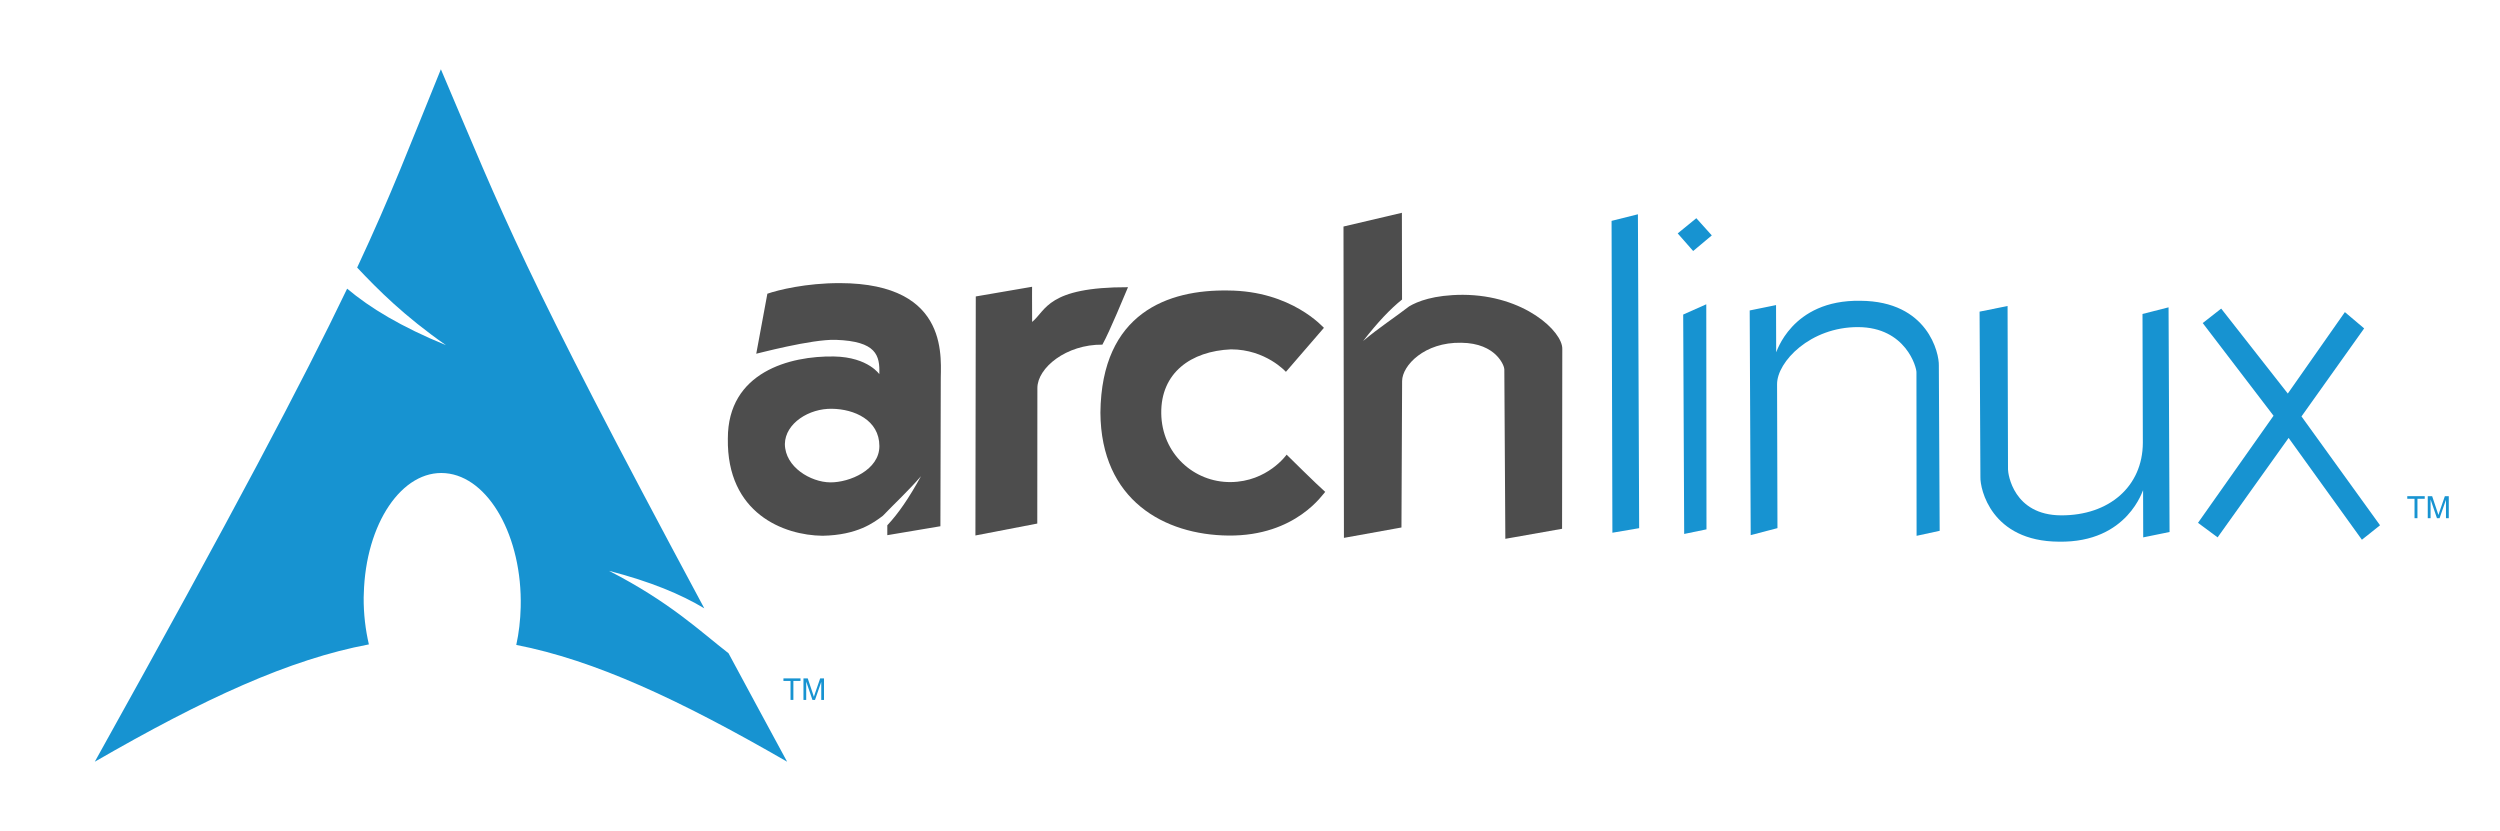
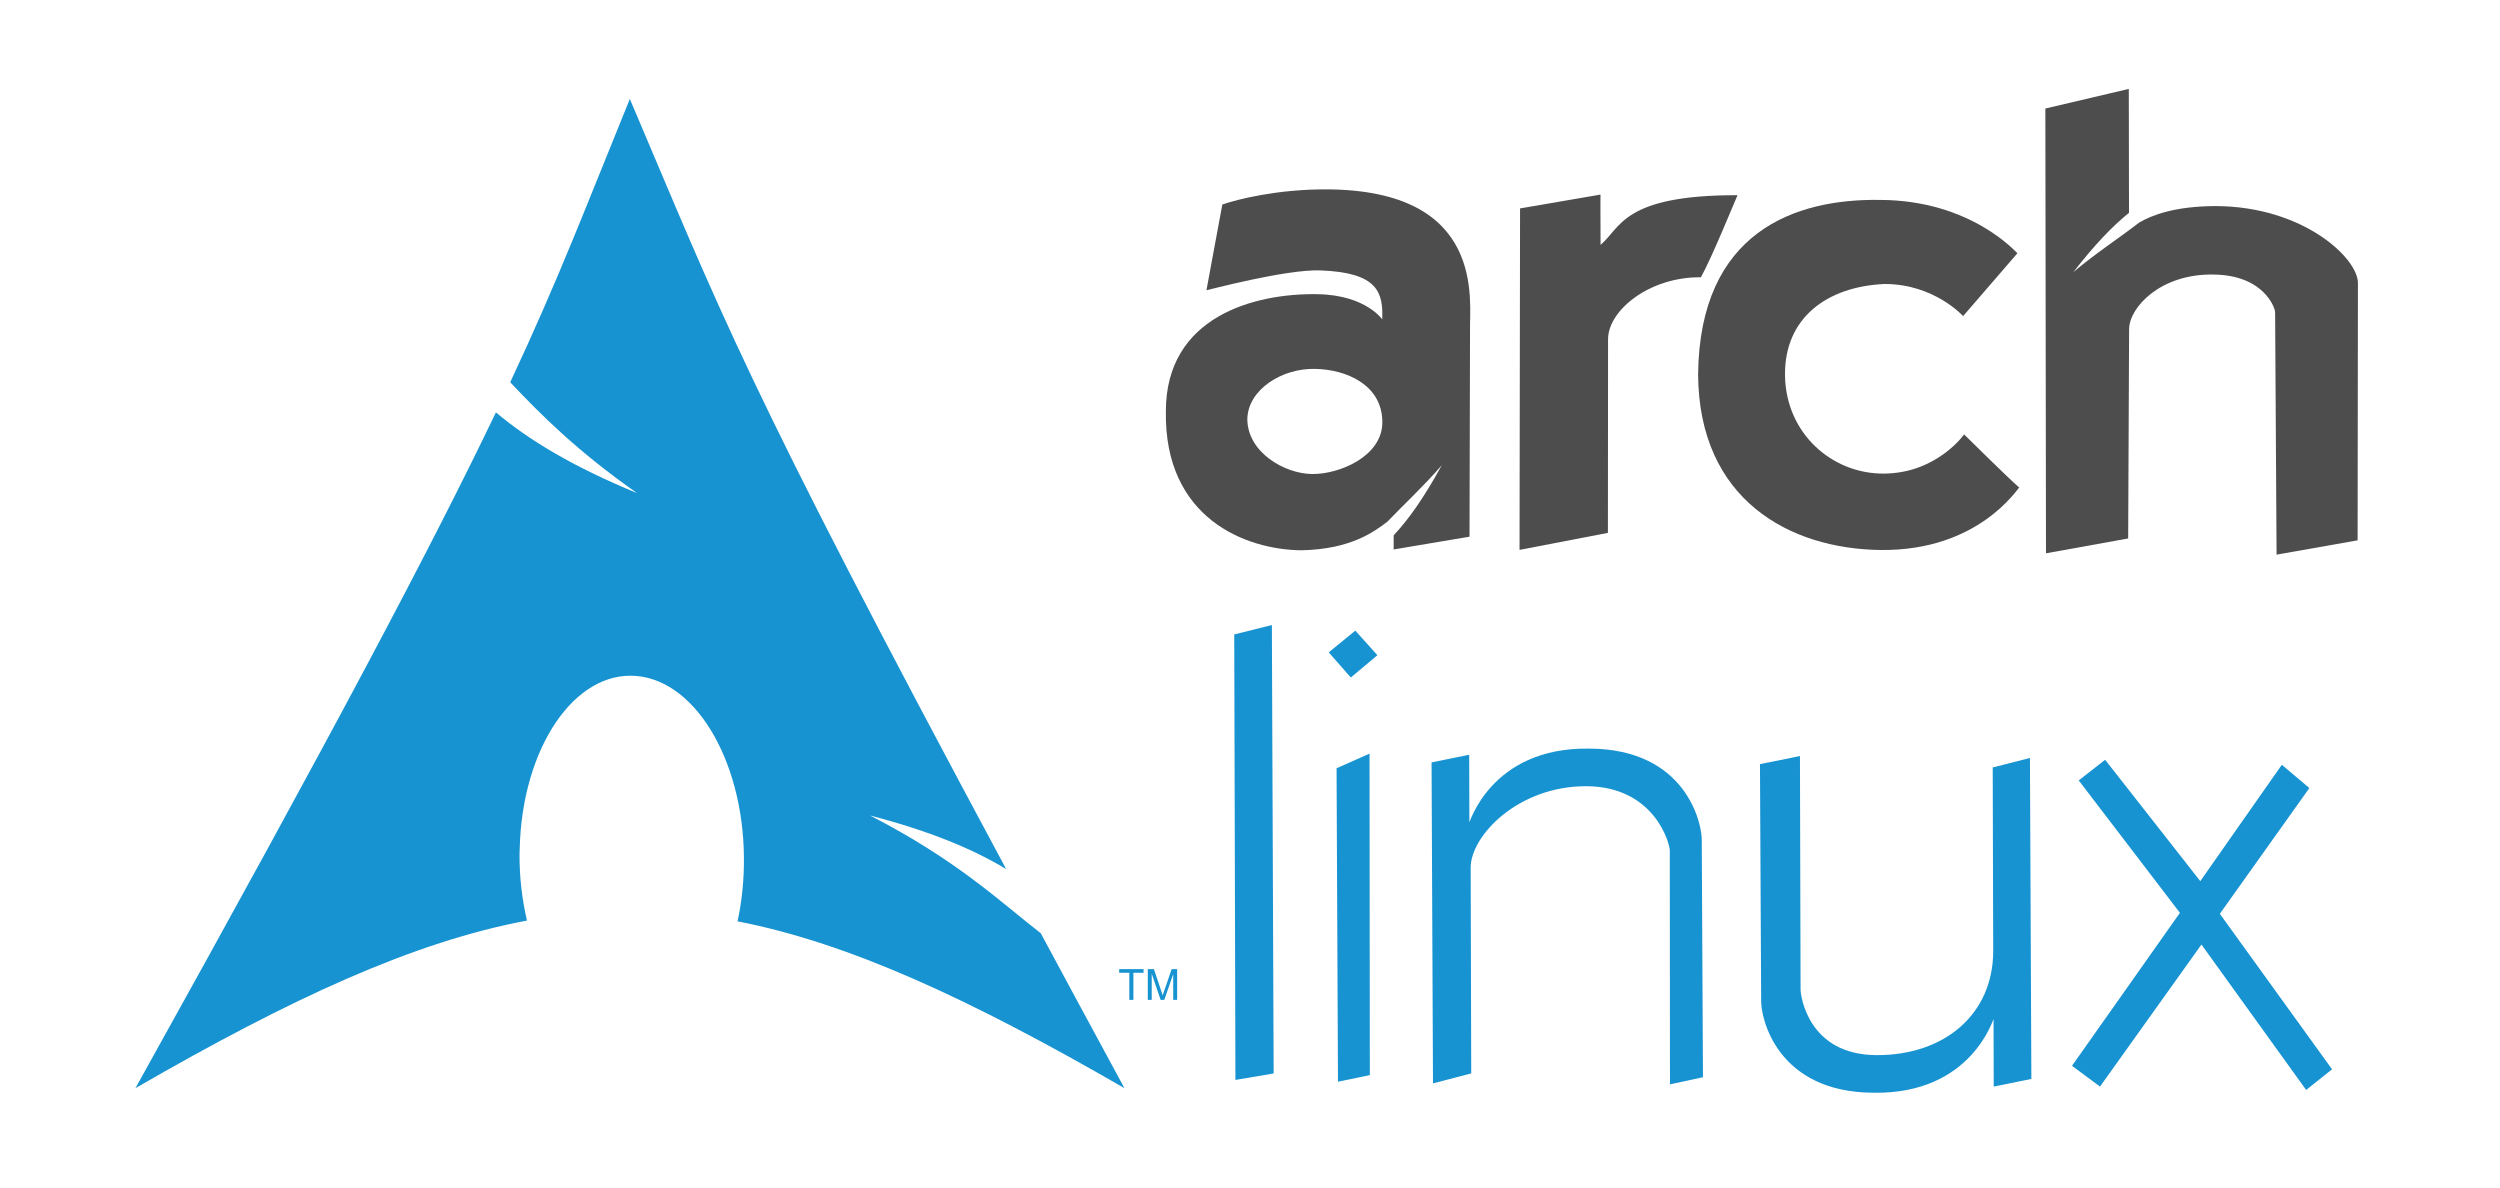
- <svg xmlns="http://www.w3.org/2000/svg" xmlns:xlink="http://www.w3.org/1999/xlink" version="1.0" width="600" height="199.417" id="svg2424">
+ <svg xmlns="http://www.w3.org/2000/svg" xmlns:xlink="http://www.w3.org/1999/xlink" id="svg2424" height="199.417" width="420" version="1.0">
  <defs id="defs2426">
-     <linearGradient x1="112.499" y1="6.137" x2="112.499" y2="129.347" id="path1082_2_" gradientUnits="userSpaceOnUse" gradientTransform="translate(287,-83)">
-       <stop id="stop193" style="stop-color:#ffffff;stop-opacity:0" offset="0" />
-       <stop id="stop195" style="stop-color:#ffffff;stop-opacity:0.275" offset="1" />
-       <midPointStop offset="0" style="stop-color:#FFFFFF" id="midPointStop197" />
-       <midPointStop offset="0.5" style="stop-color:#FFFFFF" id="midPointStop199" />
-       <midPointStop offset="1" style="stop-color:#000000" id="midPointStop201" />
+     <linearGradient gradientTransform="translate(287,-83)" gradientUnits="userSpaceOnUse" id="path1082_2_" y2="129.347" x2="112.499" y1="6.137" x1="112.499">
+       <stop offset="0" style="stop-color:#ffffff;stop-opacity:0" id="stop193" />
+       <stop offset="1" style="stop-color:#ffffff;stop-opacity:0.275" id="stop195" />
+       <midPointStop id="midPointStop197" style="stop-color:#FFFFFF" offset="0" />
+       <midPointStop id="midPointStop199" style="stop-color:#FFFFFF" offset="0.5" />
+       <midPointStop id="midPointStop201" style="stop-color:#000000" offset="1" />
    </linearGradient>
-     <linearGradient x1="541.335" y1="104.507" x2="606.912" y2="303.14" id="linearGradient2544" xlink:href="#path1082_2_" gradientUnits="userSpaceOnUse" gradientTransform="matrix(-0.3937741,0,0,0.393752,357.5197,122.0015)" />
+     <linearGradient gradientTransform="matrix(-0.3937741,0,0,0.393752,357.5197,122.0015)" gradientUnits="userSpaceOnUse" xlink:href="#path1082_2_" id="linearGradient2544" y2="303.14" x2="606.912" y1="104.507" x1="541.335" />
    <linearGradient id="linearGradient3388">
-       <stop id="stop3390" style="stop-color:#000000;stop-opacity:0" offset="0" />
-       <stop id="stop3392" style="stop-color:#000000;stop-opacity:0.371" offset="1" />
+       <stop offset="0" style="stop-color:#000000;stop-opacity:0" id="stop3390" />
+       <stop offset="1" style="stop-color:#000000;stop-opacity:0.371" id="stop3392" />
    </linearGradient>
-     <linearGradient x1="490.723" y1="237.724" x2="490.723" y2="183.964" id="linearGradient4416" xlink:href="#linearGradient3388" gradientUnits="userSpaceOnUse" gradientTransform="matrix(0.749107,0,0,0.749107,-35.45986,91.44108)" />
+     <linearGradient gradientTransform="matrix(0.749107,0,0,0.749107,-35.45986,91.44108)" gradientUnits="userSpaceOnUse" xlink:href="#linearGradient3388" id="linearGradient4416" y2="183.964" x2="490.723" y1="237.724" x1="490.723" />
  </defs>
-   <g transform="translate(-34.77731,-129.8024)" id="layer1">
-     <g transform="matrix(0.8746356,0,0,0.8746356,14.73052,23.40895)" id="g2424">
-       <g transform="matrix(0.6378586,0,0,0.6378586,36.48649,2.17139)" id="g2809" style="fill:#4d4d4d;fill-opacity:1">
-         <path d="m 339.969,309.094 c -14.471,-0.024 -26.481,2.944 -31.125,4.562 l -4.781,25.812 c -0.012,0.095 23.795,-6.349 34.281,-5.969 17.362,0.624 18.959,6.635 18.656,14.75 0.296,0.475 -4.479,-7.332 -19.5,-7.594 -18.95,-0.327 -45.693,6.709 -45.656,35.312 -0.511,32.174 24.034,41.639 40.75,41.812 15.028,-0.274 22.078,-5.691 25.938,-8.594 5.071,-5.302 10.873,-10.634 16.406,-17.031 -5.236,9.513 -9.775,16.09 -14.5,21.125 l 0,4.25 22.844,-3.844 0.156,-62.094 c -0.231,-8.788 5.041,-42.418 -43.469,-42.5 z m -3.281,54.062 c 9.469,0.13 20.328,4.797 20.344,16.031 0.049,10.218 -12.8,15.712 -21.156,15.625 -8.36,-0.087 -19.451,-6.57 -19.5,-16.531 0.16,-8.904 10.46,-15.354 20.312,-15.125 z" id="path2284" style="fill:#4d4d4d;fill-opacity:1;fill-rule:evenodd;stroke:none" />
-         <path d="m 398.501,314.831 -0.155,102.827 26.612,-5.127 0.045,-58.302 c 0.006,-8.681 12.406,-18.825 27.963,-18.663 3.302,-5.974 9.509,-21.242 11.021,-24.715 -34.756,-0.083 -35.199,9.99 -41.244,14.945 -0.063,-9.453 -0.021,-15.127 -0.021,-15.127 l -24.22,4.162 z" id="path2286" style="fill:#4d4d4d;fill-opacity:1;fill-rule:evenodd;stroke:none" />
-         <path d="m 548.269,328.331 c -0.257,-0.121 -13.879,-15.934 -41.266,-16.059 -25.652,-0.426 -54.426,9.519 -54.886,52.533 0.225,37.819 27.64,52.598 55.031,52.886 29.313,0.305 40.977,-18.329 41.676,-18.791 -3.498,-3.032 -16.598,-16.013 -16.598,-16.013 0,0 -8.182,11.651 -24.058,11.799 -15.879,0.151 -29.682,-12.273 -29.878,-29.609 -0.203,-17.336 12.689,-26.728 29.997,-27.487 14.985,-0.003 23.63,9.673 23.63,9.673 l 16.352,-18.932 z" id="path2288" style="fill:#4d4d4d;fill-opacity:1;fill-rule:evenodd;stroke:none" />
-         <path d="m 581.812,278.844 -25.125,5.906 0.188,133.938 24.75,-4.469 0.281,-63.031 c 0.053,-6.609 9.561,-16.759 25.438,-16.438 15.18,0.158 18.572,10.118 18.531,11.375 l 0.438,72.969 24.406,-4.312 0.094,-77.375 c 0.161,-7.445 -16.308,-23.17 -42.781,-23.281 -12.581,0.02 -19.548,2.868 -23.094,4.969 -6.067,4.686 -13,9.175 -19.812,14.906 6.298,-8.091 11.586,-13.685 16.75,-17.844 l -0.062,-37.312 z" id="path2290" style="fill:#4d4d4d;fill-opacity:1;fill-rule:evenodd;stroke:none" />
+   <g id="layer1" transform="translate(-34.77731,-129.8024)">
+     <g id="g2424" transform="matrix(0.8746356,0,0,0.8746356,14.73052,23.40895)">
+       <g style="fill:#4d4d4d;fill-opacity:1" id="g2809" transform="matrix(0.6378586,0,0,0.6378586,60.70463,-39.14192)">
+         <path style="fill:#4d4d4d;fill-opacity:1;fill-rule:evenodd;stroke:none" id="path2284" d="m 339.969,309.094 c -14.471,-0.024 -26.481,2.944 -31.125,4.562 l -4.781,25.812 c -0.012,0.095 23.795,-6.349 34.281,-5.969 17.362,0.624 18.959,6.635 18.656,14.75 0.296,0.475 -4.479,-7.332 -19.5,-7.594 -18.95,-0.327 -45.693,6.709 -45.656,35.312 -0.511,32.174 24.034,41.639 40.75,41.812 15.028,-0.274 22.078,-5.691 25.938,-8.594 5.071,-5.302 10.873,-10.634 16.406,-17.031 -5.236,9.513 -9.775,16.09 -14.5,21.125 v 4.25 l 22.844,-3.844 0.156,-62.094 c -0.231,-8.788 5.041,-42.418 -43.469,-42.5 z m -3.281,54.062 c 9.469,0.13 20.328,4.797 20.344,16.031 0.049,10.218 -12.8,15.712 -21.156,15.625 -8.36,-0.087 -19.451,-6.57 -19.5,-16.531 0.16,-8.904 10.46,-15.354 20.312,-15.125 z" />
+         <path style="fill:#4d4d4d;fill-opacity:1;fill-rule:evenodd;stroke:none" id="path2286" d="m 398.501,314.831 -0.155,102.827 26.612,-5.127 0.045,-58.302 c 0.006,-8.681 12.406,-18.825 27.963,-18.663 3.302,-5.974 9.509,-21.242 11.021,-24.715 -34.756,-0.083 -35.199,9.99 -41.244,14.945 -0.063,-9.453 -0.021,-15.127 -0.021,-15.127 l -24.22,4.162 z" />
+         <path style="fill:#4d4d4d;fill-opacity:1;fill-rule:evenodd;stroke:none" id="path2288" d="m 548.269,328.331 c -0.257,-0.121 -13.879,-15.934 -41.266,-16.059 -25.652,-0.426 -54.426,9.519 -54.886,52.533 0.225,37.819 27.64,52.598 55.031,52.886 29.313,0.305 40.977,-18.329 41.676,-18.791 -3.498,-3.032 -16.598,-16.013 -16.598,-16.013 0,0 -8.182,11.651 -24.058,11.799 -15.879,0.151 -29.682,-12.273 -29.878,-29.609 -0.203,-17.336 12.689,-26.728 29.997,-27.487 14.985,-0.003 23.63,9.673 23.63,9.673 z" />
+         <path style="fill:#4d4d4d;fill-opacity:1;fill-rule:evenodd;stroke:none" id="path2290" d="m 581.812,278.844 -25.125,5.906 0.188,133.938 24.75,-4.469 0.281,-63.031 c 0.053,-6.609 9.561,-16.759 25.438,-16.438 15.18,0.158 18.572,10.118 18.531,11.375 l 0.438,72.969 24.406,-4.312 0.094,-77.375 c 0.161,-7.445 -16.308,-23.17 -42.781,-23.281 -12.581,0.02 -19.548,2.868 -23.094,4.969 -6.067,4.686 -13,9.175 -19.812,14.906 6.298,-8.091 11.586,-13.685 16.75,-17.844 l -0.062,-37.312 z" />
      </g>
-       <g transform="matrix(0.9443373,0,0.01336345,0.9443373,78.34566,-412.4888)" id="g5326" style="fill:#1793d1;fill-opacity:1;stroke:none">
-         <path d="m 400.676,629.796 7.682,-1.916 -0.929,91.208 -7.796,1.324 1.043,-90.616 z" id="path2292" style="fill:#1793d1;fill-opacity:1;fill-rule:evenodd;stroke:none" />
-         <path d="m 421.103,657.018 6.751,-2.987 -0.868,65.399 -6.498,1.339 0.615,-63.752 z m -1.261,-23.583 5.472,-4.415 4.423,5 -5.476,4.532 -4.419,-5.116 z" id="path2294" style="fill:#1793d1;fill-opacity:1;fill-rule:evenodd;stroke:none" />
-         <path d="m 440.443,655.826 7.678,-1.562 -0.157,13.672 c -0.007,0.587 4.419,-15.274 24.685,-14.921 19.68,0.11 22.684,15.346 22.529,18.762 l -0.438,48.078 -6.73,1.456 0.633,-47.489 c 0.097,-1.387 -2.881,-13.114 -16.789,-13.158 -13.905,-0.04 -23.684,10.1 -23.758,16.579 l -0.481,41.835 -7.804,2.031 0.633,-65.285 z" id="path2296" style="fill:#1793d1;fill-opacity:1;fill-rule:evenodd;stroke:none" />
-         <path d="m 561.533,720.202 -7.678,1.562 0.157,-13.672 c 0.007,-0.587 -4.422,15.274 -24.685,14.921 -19.68,-0.109 -22.684,-15.346 -22.529,-18.762 l 0.438,-48.079 8.157,-1.642 -0.546,47.49 c -0.015,1.297 1.368,13.3 15.276,13.343 13.905,0.041 23.766,-8.374 24.015,-21.044 l 0.431,-37.469 7.598,-1.932 -0.633,65.285 z" id="path2298" style="fill:#1793d1;fill-opacity:1;fill-rule:evenodd;stroke:none" />
-         <path d="m 577.455,655.287 -5.427,4.2 20.199,26.933 -22.391,31.116 5.635,4.226 21.044,-28.897 20.878,29.582 5.327,-4.201 -22.376,-31.629 18.57,-25.578 -5.532,-4.734 -16.921,23.668 -19.006,-24.687 z" id="path2300" style="fill:#1793d1;fill-opacity:1;fill-rule:evenodd;stroke:none" />
+       <g transform="matrix(0.9443373,0,0.01336345,0.9443373,-126.7963,-351.2311)" style="fill:#1793d1;fill-opacity:1;stroke:none" id="g5326">
+         <path style="fill:#1793d1;fill-opacity:1;fill-rule:evenodd;stroke:none" id="path2292" d="m 400.676,629.796 7.682,-1.916 -0.929,91.208 -7.796,1.324 z" />
+         <path style="fill:#1793d1;fill-opacity:1;fill-rule:evenodd;stroke:none" id="path2294" d="m 421.103,657.018 6.751,-2.987 -0.868,65.399 -6.498,1.339 z m -1.261,-23.583 5.472,-4.415 4.423,5 -5.476,4.532 z" />
+         <path style="fill:#1793d1;fill-opacity:1;fill-rule:evenodd;stroke:none" id="path2296" d="m 440.443,655.826 7.678,-1.562 -0.157,13.672 c -0.007,0.587 4.419,-15.274 24.685,-14.921 19.68,0.11 22.684,15.346 22.529,18.762 l -0.438,48.078 -6.73,1.456 0.633,-47.489 c 0.097,-1.387 -2.881,-13.114 -16.789,-13.158 -13.905,-0.04 -23.684,10.1 -23.758,16.579 l -0.481,41.835 -7.804,2.031 z" />
+         <path style="fill:#1793d1;fill-opacity:1;fill-rule:evenodd;stroke:none" id="path2298" d="m 561.533,720.202 -7.678,1.562 0.157,-13.672 c 0.007,-0.587 -4.422,15.274 -24.685,14.921 -19.68,-0.109 -22.684,-15.346 -22.529,-18.762 l 0.438,-48.079 8.157,-1.642 -0.546,47.49 c -0.015,1.297 1.368,13.3 15.276,13.343 13.905,0.041 23.766,-8.374 24.015,-21.044 l 0.431,-37.469 7.598,-1.932 z" />
+         <path style="fill:#1793d1;fill-opacity:1;fill-rule:evenodd;stroke:none" id="path2300" d="m 577.455,655.287 -5.427,4.2 20.199,26.933 -22.391,31.116 5.635,4.226 21.044,-28.897 20.878,29.582 5.327,-4.201 -22.376,-31.629 18.57,-25.578 -5.532,-4.734 -16.921,23.668 z" />
      </g>
-       <path d="m 105.812,16.625 c -7.397,18.135 -11.858,29.998 -20.094,47.594 5.049,5.352 11.247,11.585 21.312,18.625 C 96.21,78.391 88.829,73.92 83.312,69.281 72.773,91.274 56.26,122.602 22.75,182.812 49.088,167.607 69.504,158.233 88.531,154.656 87.714,151.142 87.25,147.341 87.281,143.375 l 0.031,-0.844 c 0.418,-16.874 9.196,-29.85 19.594,-28.969 10.398,0.881 18.48,15.282 18.062,32.156 -0.079,3.175 -0.437,6.23 -1.062,9.062 18.821,3.682 39.019,13.032 65,28.031 -5.123,-9.432 -9.696,-17.934 -14.062,-26.031 -6.878,-5.331 -14.053,-12.27 -28.688,-19.781 10.059,2.614 17.261,5.629 22.875,9 C 124.633,63.338 121.038,52.354 105.812,16.625 z" transform="matrix(1.143333,0,0,1.143333,22.92017,121.6432)" id="path2518" style="fill:#1793d1;fill-opacity:1;fill-rule:evenodd;stroke:none" />
-       <g id="text2634" style="font-size:8.441px;font-style:normal;font-weight:normal;fill:#1793d1;fill-opacity:1;stroke:none;font-family:DejaVu Sans Mono">
-         <path d="m 685.467,263.836 0,-5.329 -1.991,0 0,-0.713 4.79,0 0,0.713 -1.999,0 0,5.329 -0.8,0" id="path3945" style="fill:#1793d1;fill-opacity:1" />
-         <path d="m 689.098,263.836 0,-6.043 1.204,0 1.43,4.278 c 0.132,0.398 0.228,0.697 0.289,0.894 0.069,-0.22 0.176,-0.543 0.322,-0.969 l 1.447,-4.204 1.076,0 0,6.043 -0.771,0 0,-5.057 -1.756,5.057 -0.721,0 -1.748,-5.144 0,5.144 -0.771,0" id="path3947" style="fill:#1793d1;fill-opacity:1" />
-       </g>
-       <g id="text2638" style="font-size:8.251px;font-style:normal;font-weight:normal;fill:#1793d1;fill-opacity:1;stroke:none;font-family:DejaVu Sans Mono">
-         <path d="m 239.841,313.7 0,-5.209 -1.946,0 0,-0.697 4.682,0 0,0.697 -1.954,0 0,5.209 -0.782,0" id="path3940" style="fill:#1793d1;fill-opacity:1" />
-         <path d="m 243.39,313.7 0,-5.906 1.176,0 1.398,4.182 c 0.129,0.389 0.223,0.681 0.282,0.874 0.067,-0.215 0.172,-0.53 0.314,-0.947 l 1.414,-4.11 1.052,0 0,5.906 -0.753,0 0,-4.944 -1.716,4.944 -0.705,0 -1.708,-5.028 0,5.028 -0.753,0" id="path3942" style="fill:#1793d1;fill-opacity:1" />
+       <path style="fill:#1793d1;fill-opacity:1;fill-rule:evenodd;stroke:none" id="path2518" transform="matrix(1.143333,0,0,1.143333,22.92017,121.6432)" d="m 105.812,16.625 c -7.397,18.135 -11.858,29.998 -20.094,47.594 5.049,5.352 11.247,11.585 21.312,18.625 C 96.21,78.391 88.829,73.92 83.312,69.281 72.773,91.274 56.26,122.602 22.75,182.812 49.088,167.607 69.504,158.233 88.531,154.656 87.714,151.142 87.25,147.341 87.281,143.375 l 0.031,-0.844 c 0.418,-16.874 9.196,-29.85 19.594,-28.969 10.398,0.881 18.48,15.282 18.062,32.156 -0.079,3.175 -0.437,6.23 -1.062,9.062 18.821,3.682 39.019,13.032 65,28.031 -5.123,-9.432 -9.696,-17.934 -14.062,-26.031 -6.878,-5.331 -14.053,-12.27 -28.688,-19.781 10.059,2.614 17.261,5.629 22.875,9 C 124.633,63.338 121.038,52.354 105.812,16.625 z" />
+       <g style="font-size:8.251px;font-style:normal;font-weight:normal;fill:#1793d1;fill-opacity:1;stroke:none;font-family:DejaVu Sans Mono" id="text2638">
+         <path style="fill:#1793d1;fill-opacity:1" id="path3940" d="m 239.841,313.7 0,-5.209 -1.946,0 0,-0.697 4.682,0 0,0.697 -1.954,0 0,5.209 -0.782,0" />
+         <path style="fill:#1793d1;fill-opacity:1" id="path3942" d="m 243.39,313.7 0,-5.906 1.176,0 1.398,4.182 c 0.129,0.389 0.223,0.681 0.282,0.874 0.067,-0.215 0.172,-0.53 0.314,-0.947 l 1.414,-4.11 1.052,0 0,5.906 -0.753,0 0,-4.944 -1.716,4.944 -0.705,0 -1.708,-5.028 0,5.028 -0.753,0" />
      </g>
    </g>
  </g>
</svg>
